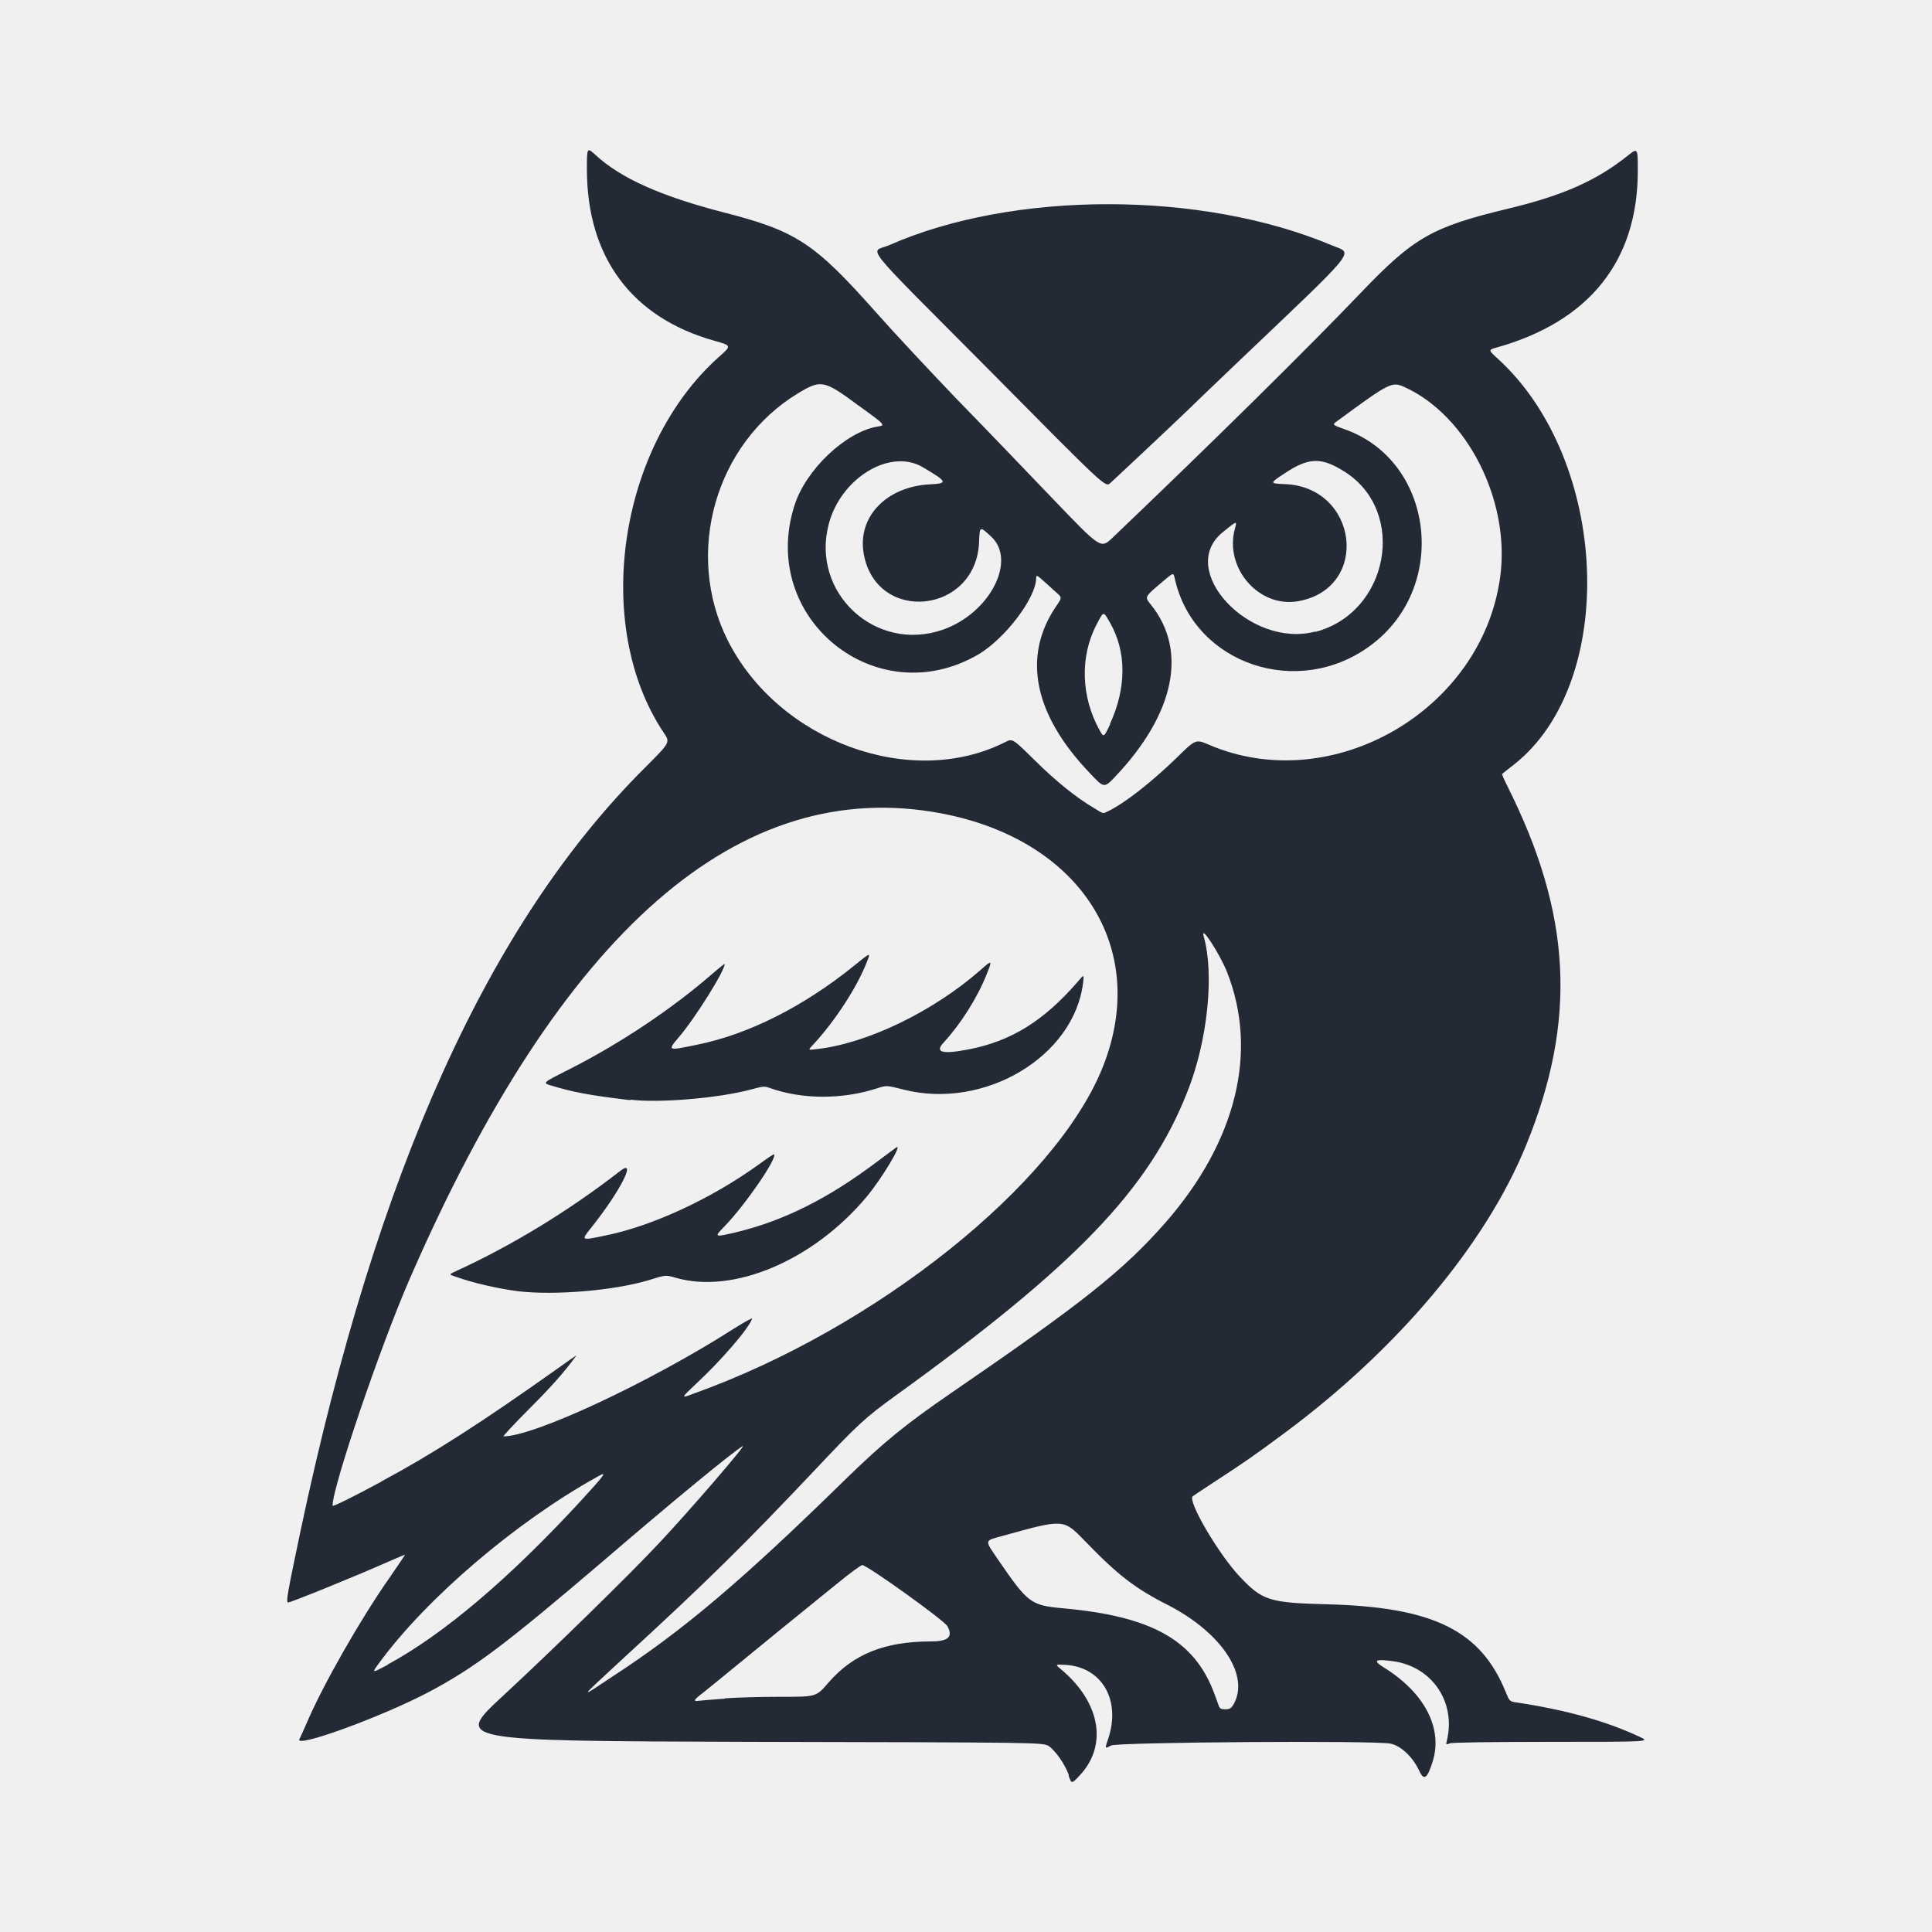
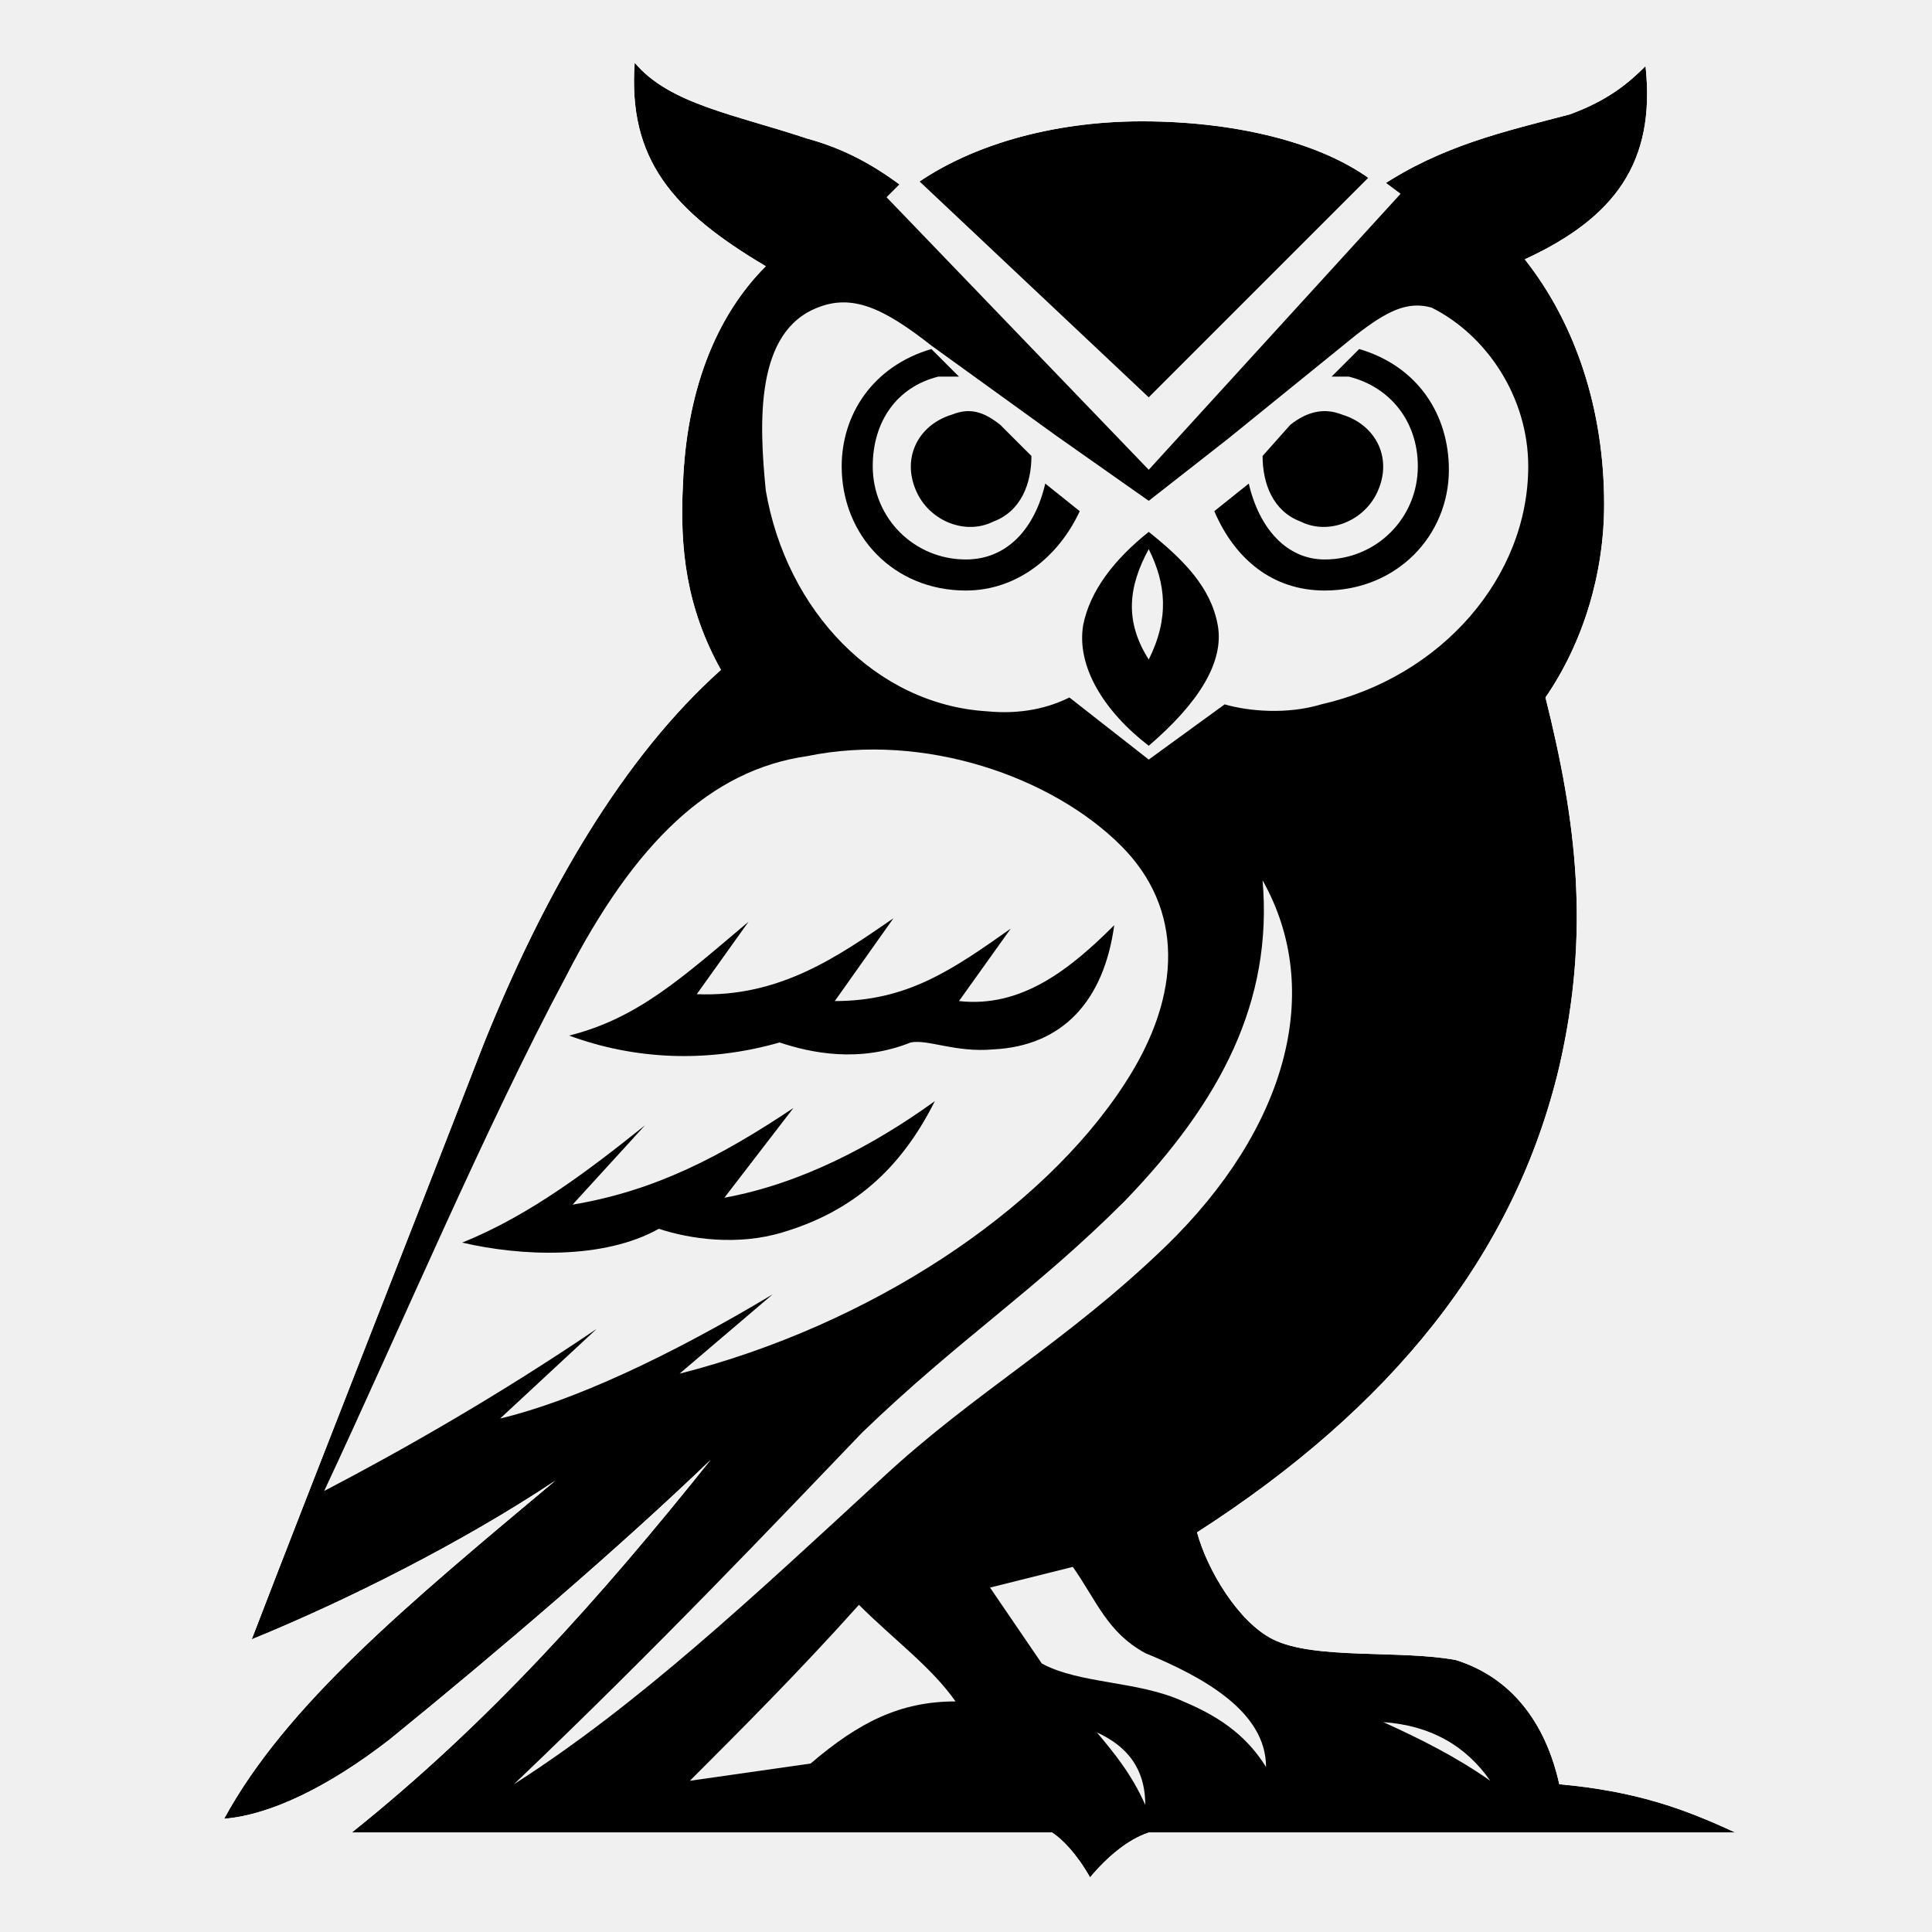
- <svg xmlns="http://www.w3.org/2000/svg" width="24" height="24" viewBox="0 0 6.35 6.35" version="1.1" id="svg1" xml:space="preserve">
-   <defs id="defs1" />
-   <g id="layer1">
-     <path style="fill:#232935;stroke-width:0.38;fill-opacity:1" d="M 3.513,5.834 C 3.5,5.798 3.468,5.753 3.447,5.739 3.428,5.727 3.428,5.727 2.46,5.725 1.493,5.722 1.493,5.722 1.653,5.574 1.815,5.424 2.07,5.175 2.167,5.071 2.265,4.967 2.458,4.743 2.441,4.753 2.405,4.775 2.221,4.926 1.981,5.132 1.662,5.404 1.561,5.481 1.408,5.562 1.256,5.642 0.967,5.748 0.984,5.716 c 0.003,-0.005 0.014,-0.03 0.025,-0.055 0.054,-0.126 0.177,-0.341 0.271,-0.475 0.029,-0.042 0.052,-0.076 0.051,-0.076 -0.001,0 -0.023,0.009 -0.048,0.02 -0.11,0.049 -0.327,0.137 -0.336,0.137 -0.008,0 -0.002,-0.032 0.042,-0.241 C 1.239,3.848 1.606,3.035 2.119,2.524 2.203,2.44 2.203,2.44 2.182,2.409 1.946,2.057 2.032,1.468 2.363,1.173 2.405,1.136 2.405,1.136 2.348,1.12 2.077,1.044 1.929,0.846 1.929,0.556 c 0,-0.072 3.803e-4,-0.072 0.028,-0.047 0.083,0.077 0.216,0.136 0.421,0.189 0.239,0.061 0.299,0.101 0.498,0.325 0.06,0.068 0.18,0.196 0.266,0.286 0.087,0.089 0.229,0.237 0.317,0.329 C 3.618,1.804 3.618,1.804 3.656,1.768 3.982,1.457 4.298,1.145 4.473,0.962 4.647,0.78 4.707,0.746 4.956,0.686 5.136,0.643 5.246,0.594 5.347,0.514 c 0.036,-0.029 0.036,-0.029 0.036,0.045 C 5.384,0.856 5.225,1.056 4.92,1.142 c -0.029,0.008 -0.029,0.008 0.004,0.038 0.366,0.335 0.395,1.063 0.052,1.333 -0.021,0.016 -0.038,0.03 -0.039,0.031 -8.543e-4,7.568e-4 0.006,0.017 0.015,0.035 0.214,0.424 0.232,0.773 0.064,1.185 -0.133,0.326 -0.422,0.67 -0.794,0.946 -0.101,0.075 -0.132,0.096 -0.21,0.147 -0.048,0.031 -0.089,0.059 -0.092,0.061 -0.017,0.016 0.084,0.188 0.153,0.262 0.076,0.081 0.098,0.088 0.291,0.093 0.347,0.009 0.504,0.086 0.586,0.291 0.011,0.026 0.012,0.028 0.031,0.031 0.167,0.025 0.298,0.062 0.407,0.113 0.037,0.017 0.037,0.017 -0.287,0.017 -0.207,1.134e-4 -0.328,0.002 -0.336,0.005 -0.012,0.005 -0.013,0.004 -0.01,-0.007 0.032,-0.127 -0.047,-0.245 -0.176,-0.263 -0.059,-0.008 -0.068,-0.003 -0.033,0.019 0.135,0.083 0.197,0.2 0.163,0.31 -0.018,0.058 -0.029,0.065 -0.045,0.03 -0.021,-0.045 -0.06,-0.081 -0.093,-0.088 -0.049,-0.011 -0.898,-0.005 -0.919,0.006 -0.021,0.011 -0.021,0.011 -0.01,-0.021 0.043,-0.127 -0.019,-0.236 -0.139,-0.244 -0.036,-0.002 -0.036,-0.002 -0.014,0.016 0.128,0.108 0.152,0.249 0.06,0.347 -0.027,0.029 -0.027,0.029 -0.037,3.448e-4 z M 4.052,5.606 C 4.111,5.511 4.018,5.368 3.84,5.276 3.731,5.221 3.674,5.177 3.567,5.066 3.495,4.992 3.498,4.992 3.299,5.047 c -0.066,0.018 -0.064,0.012 -0.018,0.08 0.098,0.143 0.107,0.149 0.212,0.159 0.293,0.026 0.433,0.105 0.498,0.28 0.006,0.016 0.013,0.035 0.015,0.041 0.003,0.009 0.008,0.011 0.021,0.011 0.013,0 0.019,-0.003 0.024,-0.011 z M 2.383,5.582 c 0.04,-0.003 0.12,-0.005 0.179,-0.005 0.123,0 0.12,0.001 0.163,-0.049 0.081,-0.092 0.184,-0.133 0.334,-0.133 0.058,0 0.074,-0.015 0.055,-0.05 -0.01,-0.019 -0.264,-0.201 -0.28,-0.201 -0.004,-1.39e-5 -0.04,0.026 -0.079,0.058 -0.098,0.079 -0.288,0.234 -0.361,0.294 -0.033,0.027 -0.071,0.058 -0.085,0.069 -0.029,0.022 -0.032,0.028 -0.012,0.025 0.007,-0.001 0.046,-0.004 0.086,-0.007 z M 2.015,5.509 C 2.244,5.36 2.439,5.195 2.778,4.863 2.903,4.741 2.977,4.681 3.124,4.58 3.56,4.281 3.691,4.177 3.831,4.018 4.064,3.751 4.136,3.456 4.033,3.195 4.009,3.135 3.945,3.036 3.956,3.077 3.992,3.201 3.969,3.423 3.902,3.59 3.776,3.91 3.534,4.161 2.941,4.589 2.843,4.66 2.819,4.682 2.676,4.834 2.448,5.075 2.327,5.195 2.047,5.452 1.898,5.59 1.901,5.585 2.015,5.509 Z M 1.274,5.471 c 0.183,-0.099 0.398,-0.281 0.635,-0.538 0.084,-0.092 0.089,-0.099 0.052,-0.078 -0.266,0.148 -0.559,0.398 -0.715,0.611 -0.025,0.034 -0.025,0.034 0.028,0.006 z m -0.022,-0.601 c 0.173,-0.093 0.33,-0.194 0.585,-0.375 0.063,-0.045 0.061,-0.043 0.054,-0.035 -0.036,0.049 -0.077,0.096 -0.152,0.171 -0.049,0.049 -0.087,0.09 -0.084,0.09 0.1,-1.32e-5 0.48,-0.177 0.757,-0.354 0.035,-0.022 0.062,-0.037 0.06,-0.033 C 2.462,4.366 2.367,4.475 2.287,4.549 2.237,4.596 2.237,4.597 2.281,4.58 2.879,4.366 3.472,3.892 3.625,3.506 3.779,3.118 3.553,2.762 3.097,2.674 2.431,2.546 1.845,3.057 1.345,4.207 1.25,4.426 1.093,4.886 1.093,4.949 c -2.89e-5,0.004 0.064,-0.027 0.16,-0.079 z M 1.703,4.244 C 1.634,4.235 1.552,4.216 1.497,4.196 1.476,4.189 1.476,4.189 1.492,4.181 1.679,4.096 1.868,3.981 2.038,3.849 2.095,3.804 2.039,3.915 1.944,4.034 1.909,4.078 1.908,4.078 1.989,4.061 2.143,4.03 2.336,3.941 2.493,3.828 c 0.027,-0.02 0.05,-0.035 0.051,-0.034 0.012,0.011 -0.094,0.166 -0.163,0.237 -0.035,0.036 -0.034,0.036 0.039,0.019 0.157,-0.038 0.302,-0.111 0.459,-0.229 0.031,-0.023 0.06,-0.045 0.066,-0.049 0.025,-0.018 -0.046,0.101 -0.097,0.162 C 2.673,4.143 2.411,4.254 2.222,4.2 2.188,4.19 2.188,4.19 2.131,4.208 2.016,4.242 1.824,4.258 1.703,4.244 Z M 2.072,3.616 C 1.936,3.6 1.881,3.589 1.812,3.568 1.782,3.559 1.781,3.56 1.876,3.512 2.041,3.428 2.21,3.315 2.342,3.2 c 0.022,-0.019 0.04,-0.033 0.04,-0.032 0,0.023 -0.097,0.178 -0.15,0.24 -0.039,0.046 -0.039,0.046 0.058,0.026 0.169,-0.034 0.35,-0.125 0.516,-0.259 0.057,-0.046 0.056,-0.046 0.043,-0.013 -0.032,0.083 -0.106,0.196 -0.176,0.271 -0.018,0.019 -0.018,0.019 0.012,0.015 0.164,-0.018 0.382,-0.123 0.538,-0.26 0.038,-0.034 0.039,-0.033 0.02,0.014 -0.031,0.078 -0.085,0.163 -0.141,0.224 -0.031,0.033 -0.006,0.04 0.082,0.023 0.14,-0.027 0.247,-0.094 0.358,-0.222 0.021,-0.025 0.021,-0.025 0.018,0.002 -0.029,0.244 -0.325,0.42 -0.591,0.352 -0.055,-0.014 -0.055,-0.014 -0.086,-0.004 -0.114,0.037 -0.246,0.037 -0.352,-7.836e-4 -0.019,-0.007 -0.023,-0.006 -0.064,0.005 -0.105,0.028 -0.301,0.045 -0.396,0.033 z M 3.643,2.666 C 3.702,2.636 3.784,2.571 3.866,2.492 3.93,2.429 3.93,2.429 3.974,2.448 4.378,2.621 4.873,2.335 4.931,1.894 4.964,1.646 4.823,1.367 4.618,1.273 4.575,1.253 4.569,1.256 4.395,1.384 c -0.017,0.012 -0.017,0.012 0.025,0.027 0.294,0.104 0.344,0.52 0.084,0.711 -0.238,0.176 -0.578,0.061 -0.642,-0.217 -0.005,-0.023 -0.005,-0.023 -0.028,-0.004 -0.076,0.064 -0.073,0.059 -0.05,0.088 0.12,0.151 0.076,0.358 -0.118,0.563 -0.037,0.039 -0.037,0.039 -0.084,-0.011 C 3.398,2.349 3.359,2.158 3.471,1.993 c 0.02,-0.029 0.02,-0.029 5.476e-4,-0.046 -0.011,-0.009 -0.028,-0.026 -0.04,-0.036 -0.023,-0.021 -0.026,-0.022 -0.026,-0.011 0,0.065 -0.102,0.199 -0.19,0.251 C 2.881,2.346 2.493,2.033 2.611,1.662 2.648,1.544 2.779,1.42 2.884,1.402 2.911,1.398 2.912,1.398 2.822,1.333 2.708,1.249 2.699,1.247 2.624,1.292 2.351,1.457 2.248,1.818 2.392,2.105 2.559,2.436 2.994,2.596 3.304,2.439 c 0.024,-0.012 0.024,-0.012 0.096,0.059 0.07,0.069 0.136,0.123 0.196,0.158 0.034,0.021 0.028,0.019 0.048,0.009 z M 3.648,2.38 C 3.703,2.26 3.703,2.142 3.648,2.046 c -0.022,-0.038 -0.02,-0.039 -0.044,0.007 -0.055,0.105 -0.051,0.237 0.01,0.347 0.014,0.025 0.014,0.024 0.035,-0.02 z M 3.098,2.07 C 3.254,2.016 3.344,1.84 3.256,1.762 3.22,1.729 3.22,1.729 3.218,1.781 3.209,2.018 2.881,2.052 2.839,1.821 2.817,1.7 2.912,1.6 3.055,1.592 3.117,1.589 3.115,1.584 3.032,1.535 2.925,1.473 2.764,1.571 2.724,1.722 2.664,1.948 2.877,2.146 3.098,2.07 Z m 1.225,0.007 c 0.241,-0.063 0.303,-0.393 0.099,-0.525 -0.078,-0.05 -0.119,-0.05 -0.2,0.004 -0.049,0.032 -0.049,0.033 -0.003,0.035 0.245,0.006 0.287,0.342 0.048,0.385 C 4.138,1.999 4.023,1.867 4.059,1.737 c 0.007,-0.026 0.008,-0.027 -0.041,0.013 -0.152,0.124 0.09,0.382 0.304,0.326 z M 3.254,1.219 C 2.818,0.78 2.86,0.833 2.922,0.806 3.33,0.626 3.951,0.626 4.379,0.807 4.448,0.836 4.474,0.804 4.055,1.203 4,1.255 3.948,1.306 3.939,1.314 3.928,1.326 3.778,1.468 3.649,1.588 3.633,1.602 3.633,1.602 3.254,1.219 Z" id="path1" />
+ <svg xmlns="http://www.w3.org/2000/svg" width="24" height="24" viewBox="0 0 24 24" role="img" aria-label="Gharmonize owl">
+   <defs>
+     <mask id="owl-cutouts" maskUnits="userSpaceOnUse" x="0" y="0" width="1024" height="1024" style="mask-type:luminance">
+       <path fill="white" d="M 376,74 C 386,86 405,89 426,96 C 437,99 446,104 455,111 C 472,98 497,91 523,91 C 552,91 578,98 592,110 C 610,98 628,94 647,89 C 658,85 664,80 669,75 C 672,103 660,119 634,131 C 649,150 657,175 657,202 C 657,222 651,242 640,258 C 649,294 653,326 644,365 C 631,420 595,464 539,500 C 542,511 551,526 561,531 C 573,537 598,534 614,537 C 630,542 640,555 644,573 C 666,575 680,580 695,587 L 525,587 C 519,589 513,594 508,600 C 504,593 500,589 497,587 L 294,587 C 334,555 366,519 398,479 C 372,504 337,534 305,560 C 287,574 270,582 257,583 C 275,550 310,521 353,485 C 326,503 292,520 265,531 C 285,479 308,421 332,359 C 350,314 373,275 401,250 C 391,232 389,215 390,196 C 391,170 399,148 414,133 C 387,117 374,102 376,74 Z" />
+       <path fill="black" d="M 429,145 C 411,152 412,178 414,198 C 420,233 446,260 478,262 C 488,263 496,261 502,258 L 525,276 L 547,260 C 554,262 565,263 575,260 C 610,252 635,223 635,191 C 635,171 623,153 607,145 C 600,143 594,146 585,153 L 548,183 L 525,201 L 498,182 L 462,156 C 448,145 439,141 429,145 Z" />
+       <path fill="black" d="M 456,106 L 525,171 L 590,106 L 598,112 L 525,192 L 449,113 Z" />
+       <path fill="black" d="M 286,488 C 308,441 333,382 356,339 C 376,300 398,279 426,275 C 460,268 497,281 517,301 C 535,319 535,344 518,370 C 494,407 444,440 389,454 L 416,431 C 386,449 358,462 337,467 L 365,441 C 337,460 309,476 286,488 Z" />
+       <path fill="black" d="M 558,311 C 576,343 565,383 530,417 C 501,445 475,459 448,484 C 410,519 377,550 341,573 C 383,533 418,496 442,471 C 470,444 492,430 518,404 C 546,375 561,346 558,311 Z" />
+       <path fill="black" d="M 441,521 C 451,531 462,539 469,549 C 453,549 441,555 427,567 L 392,572 C 407,557 424,540 441,521 Z" />
+       <path fill="black" d="M 479,516 L 503,510 C 510,520 513,529 524,535 C 541,542 559,552 559,568 C 554,560 547,554 535,549 C 522,543 505,544 494,538 Z" />
+       <path fill="black" d="M 510,558 C 521,563 524,571 524,579 C 520,570 515,564 510,558 Z M 593,555 C 607,556 617,562 624,572 C 614,565 604,560 593,555 Z" />
+       <path fill="white" d="M 462,157 C 445,162 436,176 436,191 C 436,211 451,227 472,227 C 487,227 499,217 505,204 L 495,196 C 492,209 484,218 472,218 C 457,218 445,206 445,191 C 445,178 452,168 464,165 L 470,165 Z" />
+       <path fill="white" d="M 586,157 C 603,162 612,176 612,192 C 612,211 597,227 576,227 C 561,227 550,218 544,204 L 554,196 C 557,209 565,218 576,218 C 591,218 603,206 603,191 C 603,178 595,168 583,165 L 578,165 Z" />
+       <path fill="white" d="M 482,179 C 477,175 473,174 468,176 C 458,179 453,189 458,199 C 462,207 472,211 480,207 C 488,204 491,196 491,188 Z" />
+       <path fill="white" d="M 566,179 C 571,175 576,174 581,176 C 591,179 596,189 591,199 C 587,207 577,211 569,207 C 561,204 558,196 558,188 Z" />
+       <path fill="white" d="M 525,210 C 515,218 508,227 506,237 C 504,249 512,262 525,272 C 539,260 547,248 545,237 C 543,226 535,218 525,210 Z" />
+       <path fill="white" d="M 357,356 C 377,351 390,339 409,323 L 394,344 C 418,345 435,333 451,322 L 434,346 C 455,346 468,337 485,325 L 470,346 C 488,348 502,337 515,324 C 512,346 500,359 480,360 C 469,361 461,357 456,358 C 441,364 427,361 418,358 C 397,364 376,363 357,356 Z M 326,416 C 346,408 364,394 379,382 L 358,405 C 382,401 401,391 422,377 L 402,403 C 424,399 445,388 463,375 C 453,395 439,407 419,413 C 406,417 392,415 383,412 C 367,421 343,420 326,416 Z" />
+       <path fill="black" d="M 525,215 C 519,226 518,236 525,247 C 531,235 530,225 525,215 Z" />
+     </mask>
+   </defs>
+   <g transform="translate(0.17 0.05) scale(0.04285714) translate(-196 -57)">
+     <path fill="currentColor" mask="url(#owl-cutouts)" d="M 376,74 C 386,86 405,89 426,96 C 437,99 446,104 455,111 C 472,98 497,91 523,91 C 552,91 578,98 592,110 C 610,98 628,94 647,89 C 658,85 664,80 669,75 C 672,103 660,119 634,131 C 649,150 657,175 657,202 C 657,222 651,242 640,258 C 649,294 653,326 644,365 C 631,420 595,464 539,500 C 542,511 551,526 561,531 C 573,537 598,534 614,537 C 630,542 640,555 644,573 C 666,575 680,580 695,587 L 525,587 C 519,589 513,594 508,600 C 504,593 500,589 497,587 L 294,587 C 334,555 366,519 398,479 C 372,504 337,534 305,560 C 287,574 270,582 257,583 C 275,550 310,521 353,485 C 326,503 292,520 265,531 C 285,479 308,421 332,359 C 350,314 373,275 401,250 C 391,232 389,215 390,196 C 391,170 399,148 414,133 C 387,117 374,102 376,74 Z" />
  </g>
</svg>
